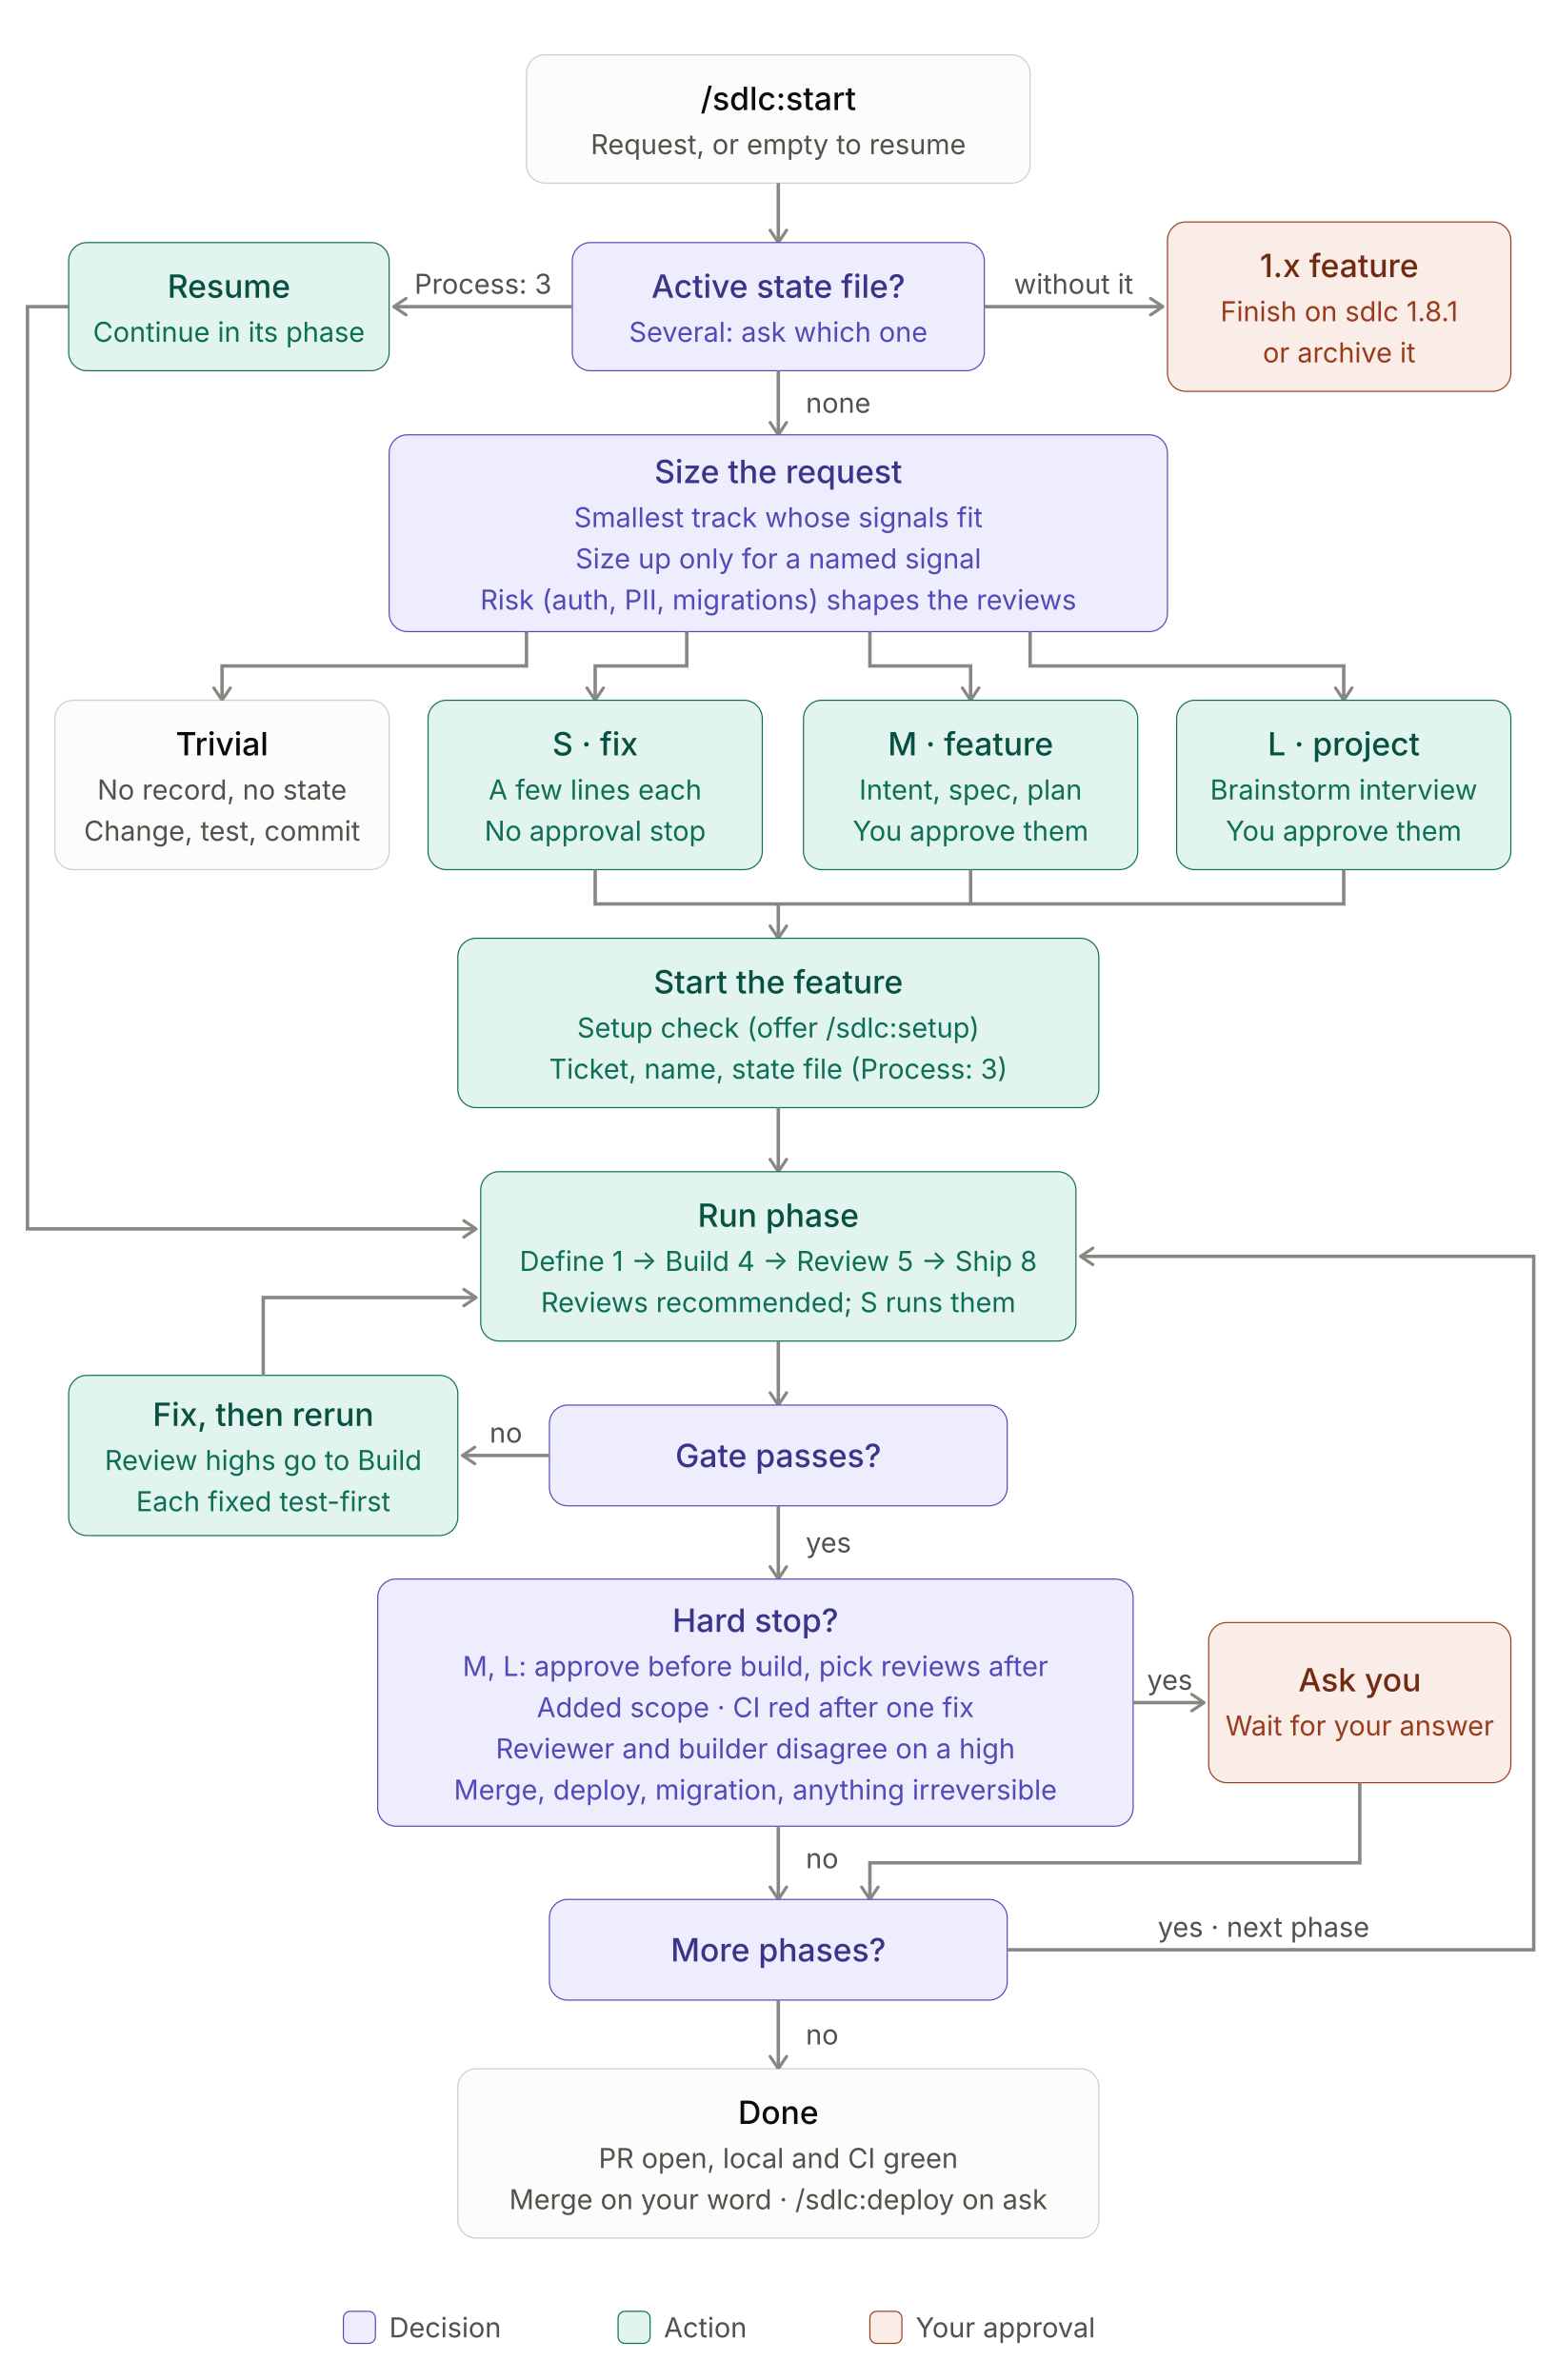
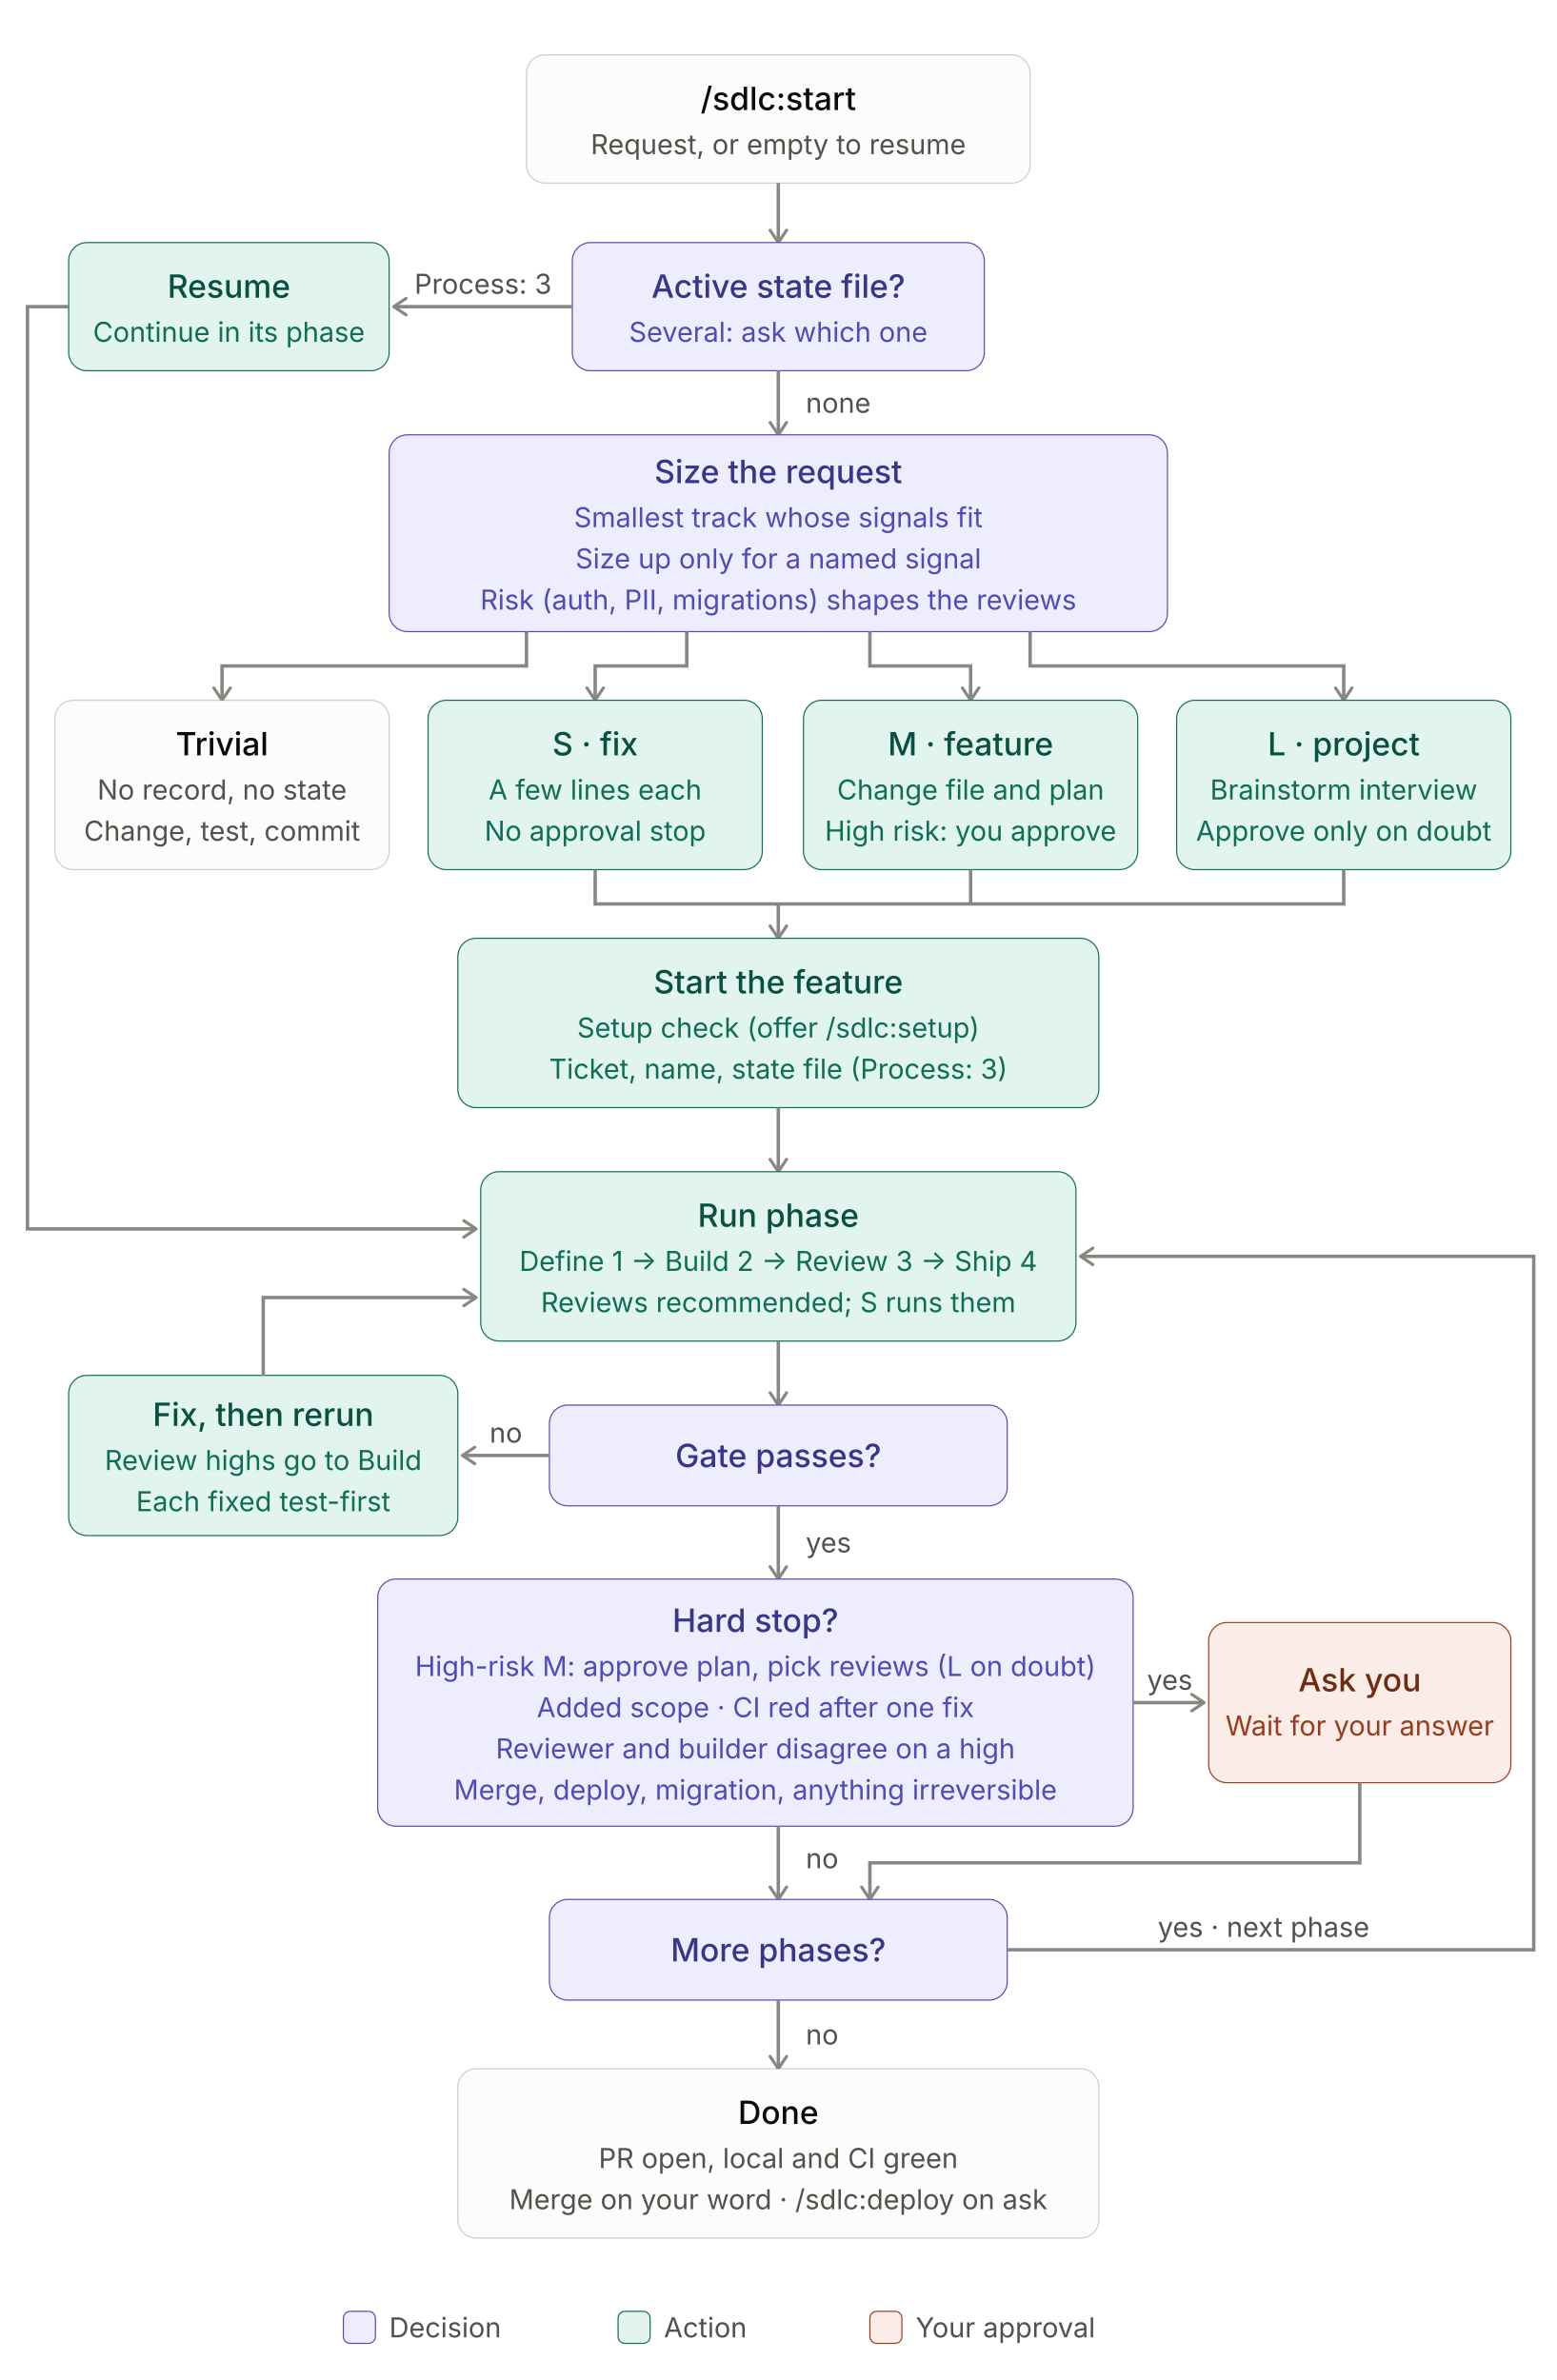
<svg xmlns="http://www.w3.org/2000/svg" width="100%" viewBox="0 0 680 1040" role="img">
  <style>
text{font-family:anthropic-sans,-apple-system,"system-ui","Segoe UI",sans-serif;text-anchor:middle;dominant-baseline:central}
.a{fill:none;stroke:#898781;stroke-width:1.5}
.t{font-size:14px;font-weight:500}
.s{font-size:12px}
.l{font-size:12px;fill:#52514e}
.l[text-anchor=start]{text-anchor:start}
.neutral rect{fill:#fcfcfb;stroke:rgba(11,11,11,.2);stroke-width:.5}
.neutral .t{fill:#0b0b0b}.neutral .s{fill:#52514e}
.decision rect{fill:#eeedfe;stroke:#534ab7;stroke-width:.5}
.decision .t{fill:#3c3489}.decision .s{fill:#534ab7}
.action rect{fill:#e1f5ee;stroke:#0f6e56;stroke-width:.5}
.action .t{fill:#085041}.action .s{fill:#0f6e56}
.approval rect{fill:#faece7;stroke:#993c1d;stroke-width:.5}
.approval .t{fill:#712b13}.approval .s{fill:#993c1d}
@media (prefers-color-scheme:dark){
.a{stroke:#a09e96}.l{fill:#aaa8a2}
.neutral rect{fill:#262624;stroke:rgba(255,255,255,.2)}.neutral .t{fill:#f0efea}.neutral .s{fill:#aaa8a2}
.decision rect{fill:#26244a;stroke:#a098f0}.decision .t{fill:#cecbfa}.decision .s{fill:#a098f0}
.action rect{fill:#0c3228;stroke:#5ac8a5}.action .t{fill:#aae6d4}.action .s{fill:#5ac8a5}
.approval rect{fill:#401e14;stroke:#e68c6e}.approval .t{fill:#f5c8b9}.approval .s{fill:#e68c6e}
}</style>
  <defs>
    <marker id="arrow" viewBox="0 0 10 10" refX="8" refY="5" markerWidth="6" markerHeight="6" orient="auto-start-reverse">
      <path d="M2 1L8 5L2 9" fill="none" stroke="context-stroke" stroke-width="1.5" stroke-linecap="round" stroke-linejoin="round" />
    </marker>
  </defs>
  <g class="neutral">
    <rect x="230" y="24" width="220" height="56" rx="8" />
    <text class="t" x="340.0" y="43">/sdlc:start</text>
    <text class="s" x="340.0" y="63">Request, or empty to resume</text>
  </g>
  <line class="a" marker-end="url(#arrow)" x1="340" y1="80" x2="340" y2="106" />
  <g class="decision">
    <rect x="250" y="106" width="180" height="56" rx="8" />
    <text class="t" x="340.0" y="125">Active state file?</text>
    <text class="s" x="340.0" y="145">Several: ask which one</text>
  </g>
  <line class="a" marker-end="url(#arrow)" x1="250" y1="134" x2="172" y2="134" />
  <text class="l" x="211" y="124" text-anchor="middle">Process: 3</text>
  <g class="action">
    <rect x="30" y="106" width="140" height="56" rx="8" />
    <text class="t" x="100.0" y="125">Resume</text>
    <text class="s" x="100.0" y="145">Continue in its phase</text>
  </g>
  <path class="a" marker-end="url(#arrow)" d="M30 134 L12 134 L12 537 L208 537" />
-   <line class="a" marker-end="url(#arrow)" x1="430" y1="134" x2="508" y2="134" />
-   <text class="l" x="469" y="124" text-anchor="middle">without it</text>
-   <g class="approval">
-     <rect x="510" y="97" width="150" height="74" rx="8" />
-     <text class="t" x="585.0" y="116">1.x feature</text>
-     <text class="s" x="585.0" y="136">Finish on sdlc 1.8.1</text>
-     <text class="s" x="585.0" y="154">or archive it</text>
-   </g>
  <line class="a" marker-end="url(#arrow)" x1="340" y1="162" x2="340" y2="190" />
  <text class="l" x="352" y="176" text-anchor="start">none</text>
  <g class="decision">
    <rect x="170" y="190" width="340" height="86" rx="8" />
    <text class="t" x="340.0" y="206">Size the request</text>
    <text class="s" x="340.0" y="226">Smallest track whose signals fit</text>
    <text class="s" x="340.0" y="244">Size up only for a named signal</text>
    <text class="s" x="340.0" y="262">Risk (auth, PII, migrations) shapes the reviews</text>
  </g>
  <path class="a" marker-end="url(#arrow)" d="M230 276 L230 291 L97 291 L97 306" />
  <path class="a" marker-end="url(#arrow)" d="M300 276 L300 291 L260 291 L260 306" />
  <path class="a" marker-end="url(#arrow)" d="M380 276 L380 291 L424 291 L424 306" />
  <path class="a" marker-end="url(#arrow)" d="M450 276 L450 291 L587 291 L587 306" />
  <g class="neutral">
    <rect x="24" y="306" width="146" height="74" rx="8" />
    <text class="t" x="97.0" y="325">Trivial</text>
    <text class="s" x="97.0" y="345">No record, no state</text>
    <text class="s" x="97.0" y="363">Change, test, commit</text>
  </g>
  <g class="action">
    <rect x="187" y="306" width="146" height="74" rx="8" />
    <text class="t" x="260.0" y="325">S · fix</text>
    <text class="s" x="260.0" y="345">A few lines each</text>
    <text class="s" x="260.0" y="363">No approval stop</text>
  </g>
  <g class="action">
    <rect x="351" y="306" width="146" height="74" rx="8" />
    <text class="t" x="424.0" y="325">M · feature</text>
-     <text class="s" x="424.0" y="345">Intent, spec, plan</text>
-     <text class="s" x="424.0" y="363">You approve them</text>
+     <text class="s" x="424.0" y="345">Change file and plan</text>
+     <text class="s" x="424.0" y="363">High risk: you approve</text>
  </g>
  <g class="action">
    <rect x="514" y="306" width="146" height="74" rx="8" />
    <text class="t" x="587.0" y="325">L · project</text>
    <text class="s" x="587.0" y="345">Brainstorm interview</text>
-     <text class="s" x="587.0" y="363">You approve them</text>
+     <text class="s" x="587.0" y="363">Approve only on doubt</text>
  </g>
  <path class="a" d="M260 380 L260 395 L587 395 L587 380 M424 380 L424 395" />
  <line class="a" marker-end="url(#arrow)" x1="340" y1="395" x2="340" y2="410" />
  <g class="action">
    <rect x="200" y="410" width="280" height="74" rx="8" />
    <text class="t" x="340.0" y="429">Start the feature</text>
    <text class="s" x="340.0" y="449">Setup check (offer /sdlc:setup)</text>
    <text class="s" x="340.0" y="467">Ticket, name, state file (Process: 3)</text>
  </g>
  <line class="a" marker-end="url(#arrow)" x1="340" y1="484" x2="340" y2="512" />
  <g class="action">
    <rect x="210" y="512" width="260" height="74" rx="8" />
    <text class="t" x="340.0" y="531">Run phase</text>
-     <text class="s" x="340.0" y="551">Define 1 → Build 4 → Review 5 → Ship 8</text>
+     <text class="s" x="340.0" y="551">Define 1 → Build 2 → Review 3 → Ship 4</text>
    <text class="s" x="340.0" y="569">Reviews recommended; S runs them</text>
  </g>
  <line class="a" marker-end="url(#arrow)" x1="340" y1="586" x2="340" y2="614" />
  <g class="decision">
    <rect x="240" y="614" width="200" height="44" rx="8" />
    <text class="t" x="340.0" y="636">Gate passes?</text>
  </g>
  <line class="a" marker-end="url(#arrow)" x1="240" y1="636" x2="202" y2="636" />
  <text class="l" x="221" y="626" text-anchor="middle">no</text>
  <g class="action">
    <rect x="30" y="601" width="170" height="70" rx="8" />
    <text class="t" x="115.0" y="618">Fix, then rerun</text>
    <text class="s" x="115.0" y="638">Review highs go to Build</text>
    <text class="s" x="115.0" y="656">Each fixed test-first</text>
  </g>
  <path class="a" marker-end="url(#arrow)" d="M115 601 L115 567 L208 567" />
  <line class="a" marker-end="url(#arrow)" x1="340" y1="658" x2="340" y2="690" />
  <text class="l" x="352" y="674" text-anchor="start">yes</text>
  <g class="decision">
    <rect x="165" y="690" width="330" height="108" rx="8" />
    <text class="t" x="330.0" y="708">Hard stop?</text>
-     <text class="s" x="330.0" y="728">M, L: approve before build, pick reviews after</text>
+     <text class="s" x="330.0" y="728">High-risk M: approve plan, pick reviews (L on doubt)</text>
    <text class="s" x="330.0" y="746">Added scope · CI red after one fix</text>
    <text class="s" x="330.0" y="764">Reviewer and builder disagree on a high</text>
    <text class="s" x="330.0" y="782">Merge, deploy, migration, anything irreversible</text>
  </g>
  <line class="a" marker-end="url(#arrow)" x1="495" y1="744" x2="526" y2="744" />
  <text class="l" x="511" y="734" text-anchor="middle">yes</text>
  <g class="approval">
    <rect x="528" y="709" width="132" height="70" rx="8" />
    <text class="t" x="594.0" y="734">Ask you</text>
    <text class="s" x="594.0" y="754">Wait for your answer</text>
  </g>
  <path class="a" marker-end="url(#arrow)" d="M594 779 L594 814 L380 814 L380 830" />
  <line class="a" marker-end="url(#arrow)" x1="340" y1="798" x2="340" y2="830" />
  <text class="l" x="352" y="812" text-anchor="start">no</text>
  <g class="decision">
    <rect x="240" y="830" width="200" height="44" rx="8" />
    <text class="t" x="340.0" y="852">More phases?</text>
  </g>
  <path class="a" marker-end="url(#arrow)" d="M440 852 L670 852 L670 549 L472 549" />
  <text class="l" x="552" y="842" text-anchor="middle">yes · next phase</text>
  <line class="a" marker-end="url(#arrow)" x1="340" y1="874" x2="340" y2="904" />
  <text class="l" x="352" y="889" text-anchor="start">no</text>
  <g class="neutral">
    <rect x="200" y="904" width="280" height="74" rx="8" />
    <text class="t" x="340.0" y="923">Done</text>
    <text class="s" x="340.0" y="943">PR open, local and CI green</text>
    <text class="s" x="340.0" y="961">Merge on your word · /sdlc:deploy on ask</text>
  </g>
  <g class="decision">
    <rect x="150" y="1010" width="14" height="14" rx="3" />
  </g>
  <text class="l" text-anchor="start" x="170" y="1017">Decision</text>
  <g class="action">
    <rect x="270" y="1010" width="14" height="14" rx="3" />
  </g>
  <text class="l" text-anchor="start" x="290" y="1017">Action</text>
  <g class="approval">
    <rect x="380" y="1010" width="14" height="14" rx="3" />
  </g>
  <text class="l" text-anchor="start" x="400" y="1017">Your approval</text>
</svg>
